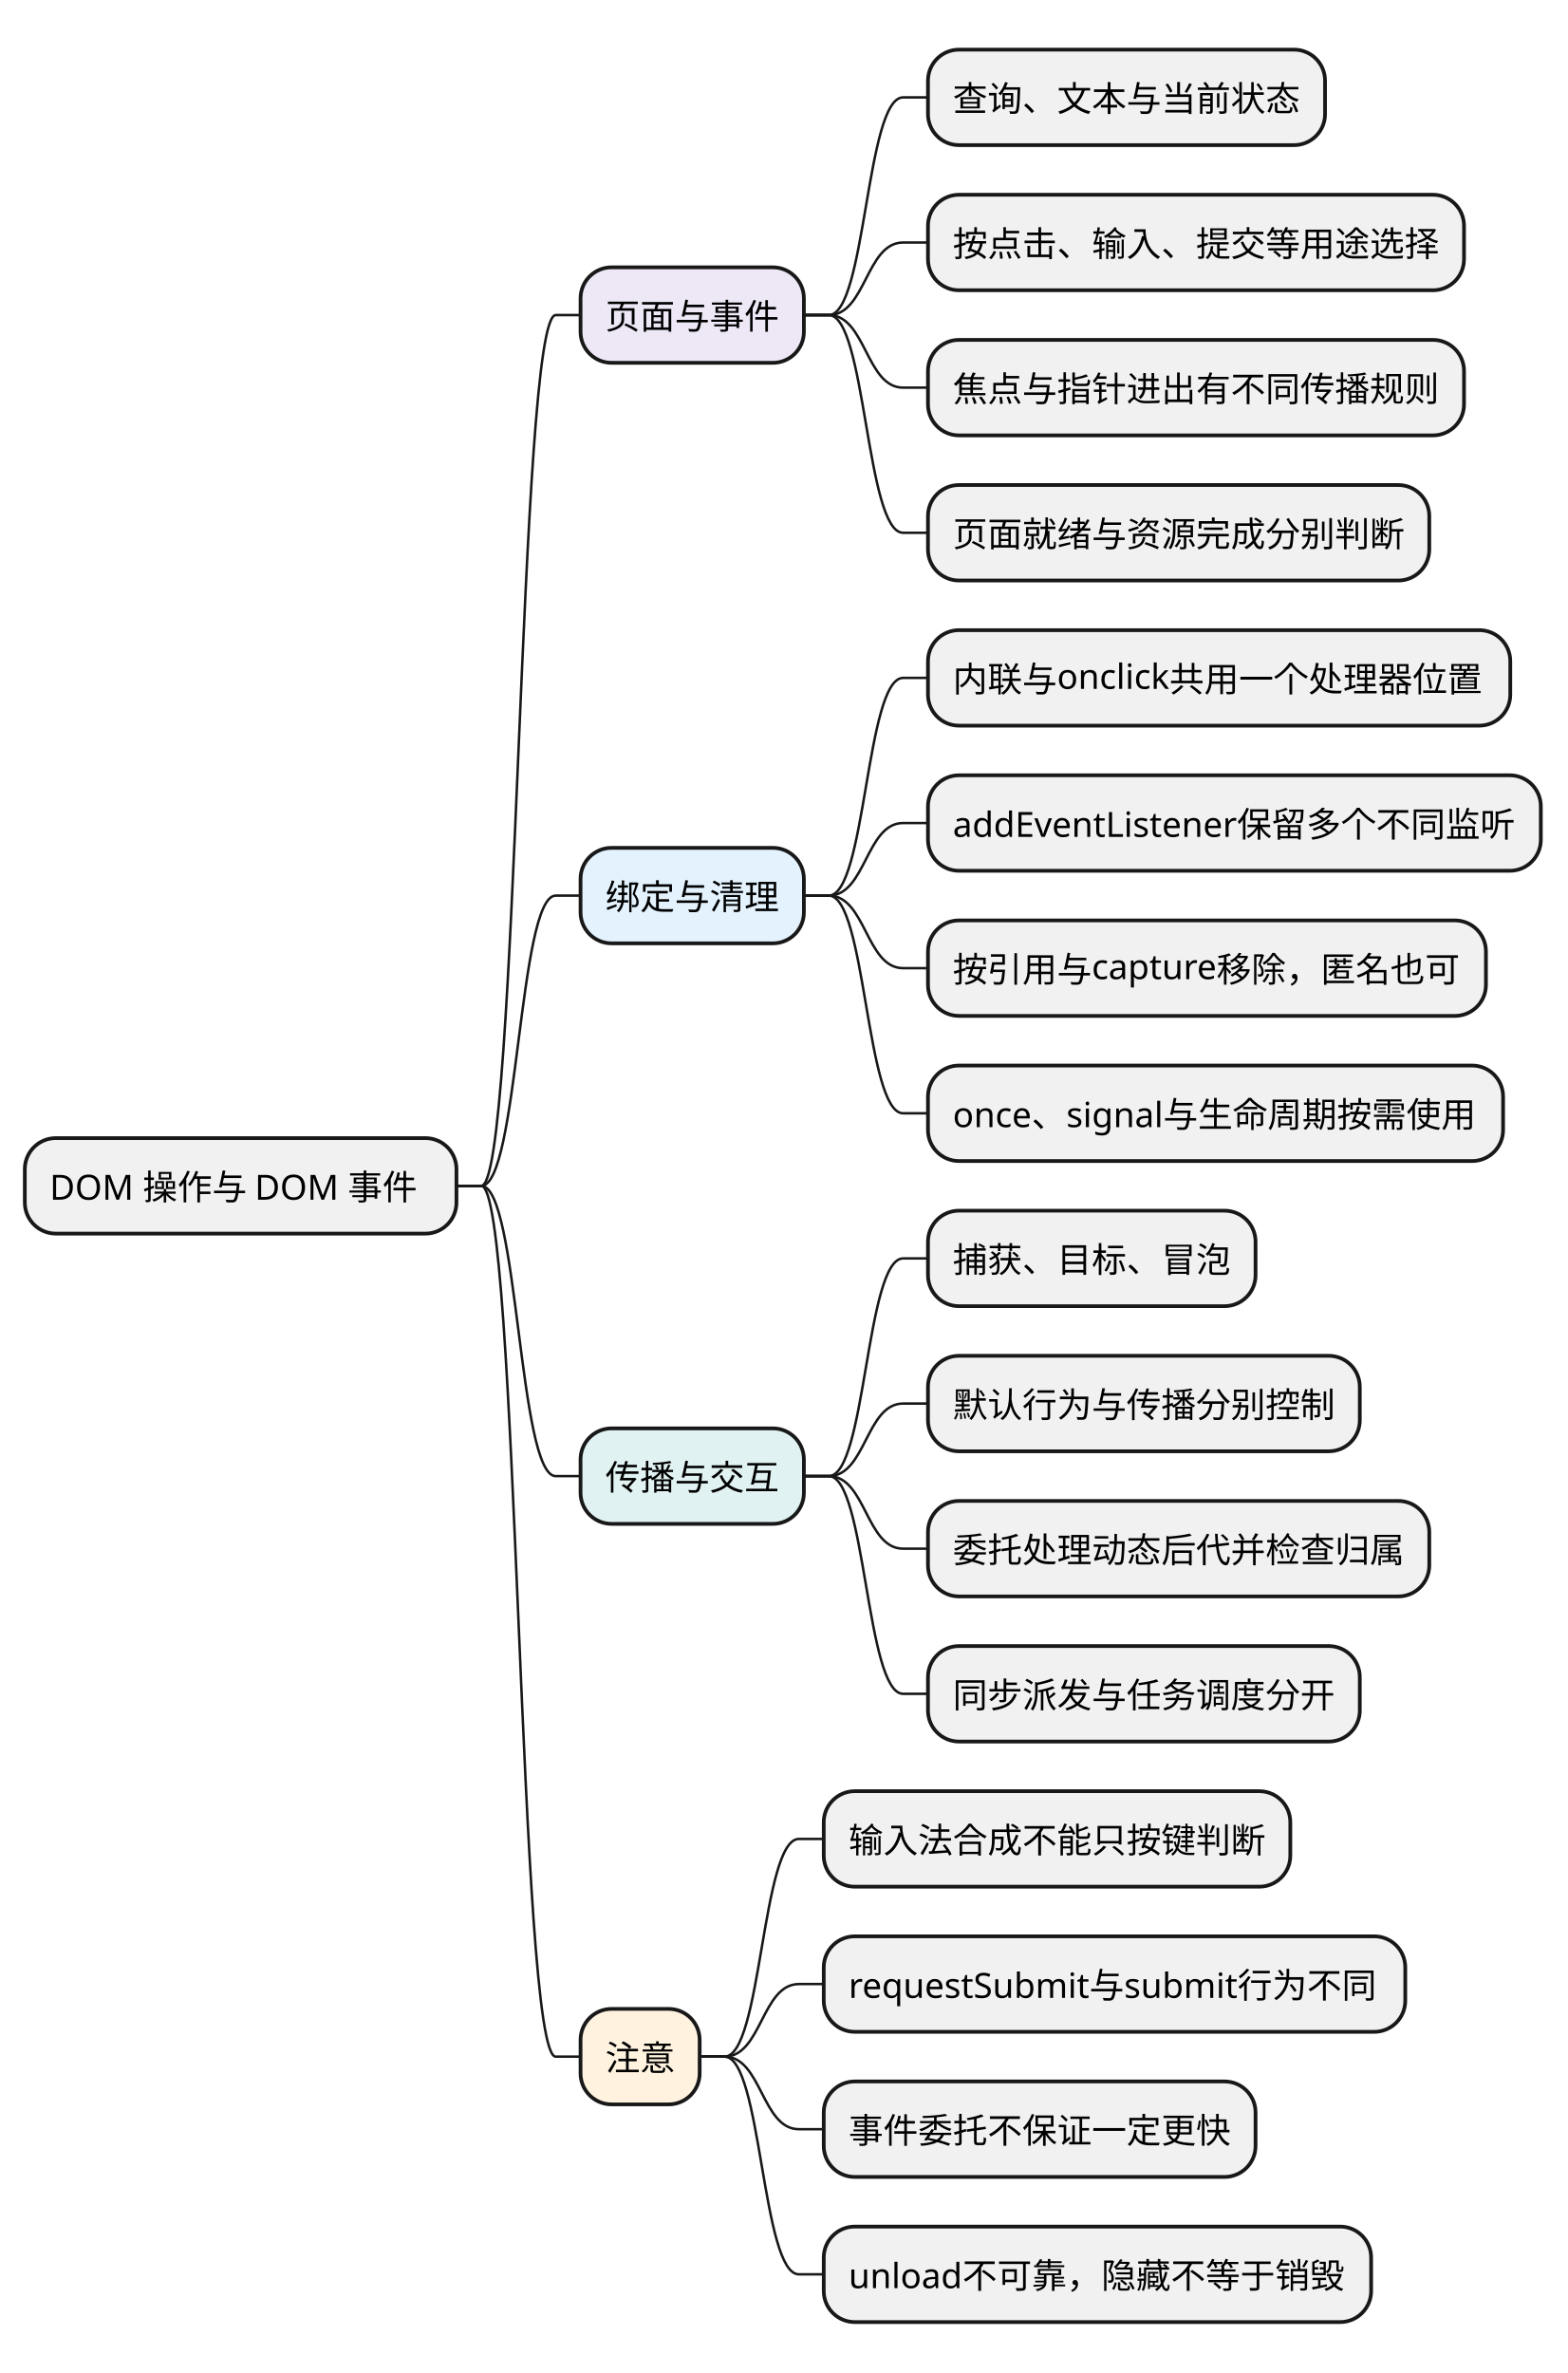
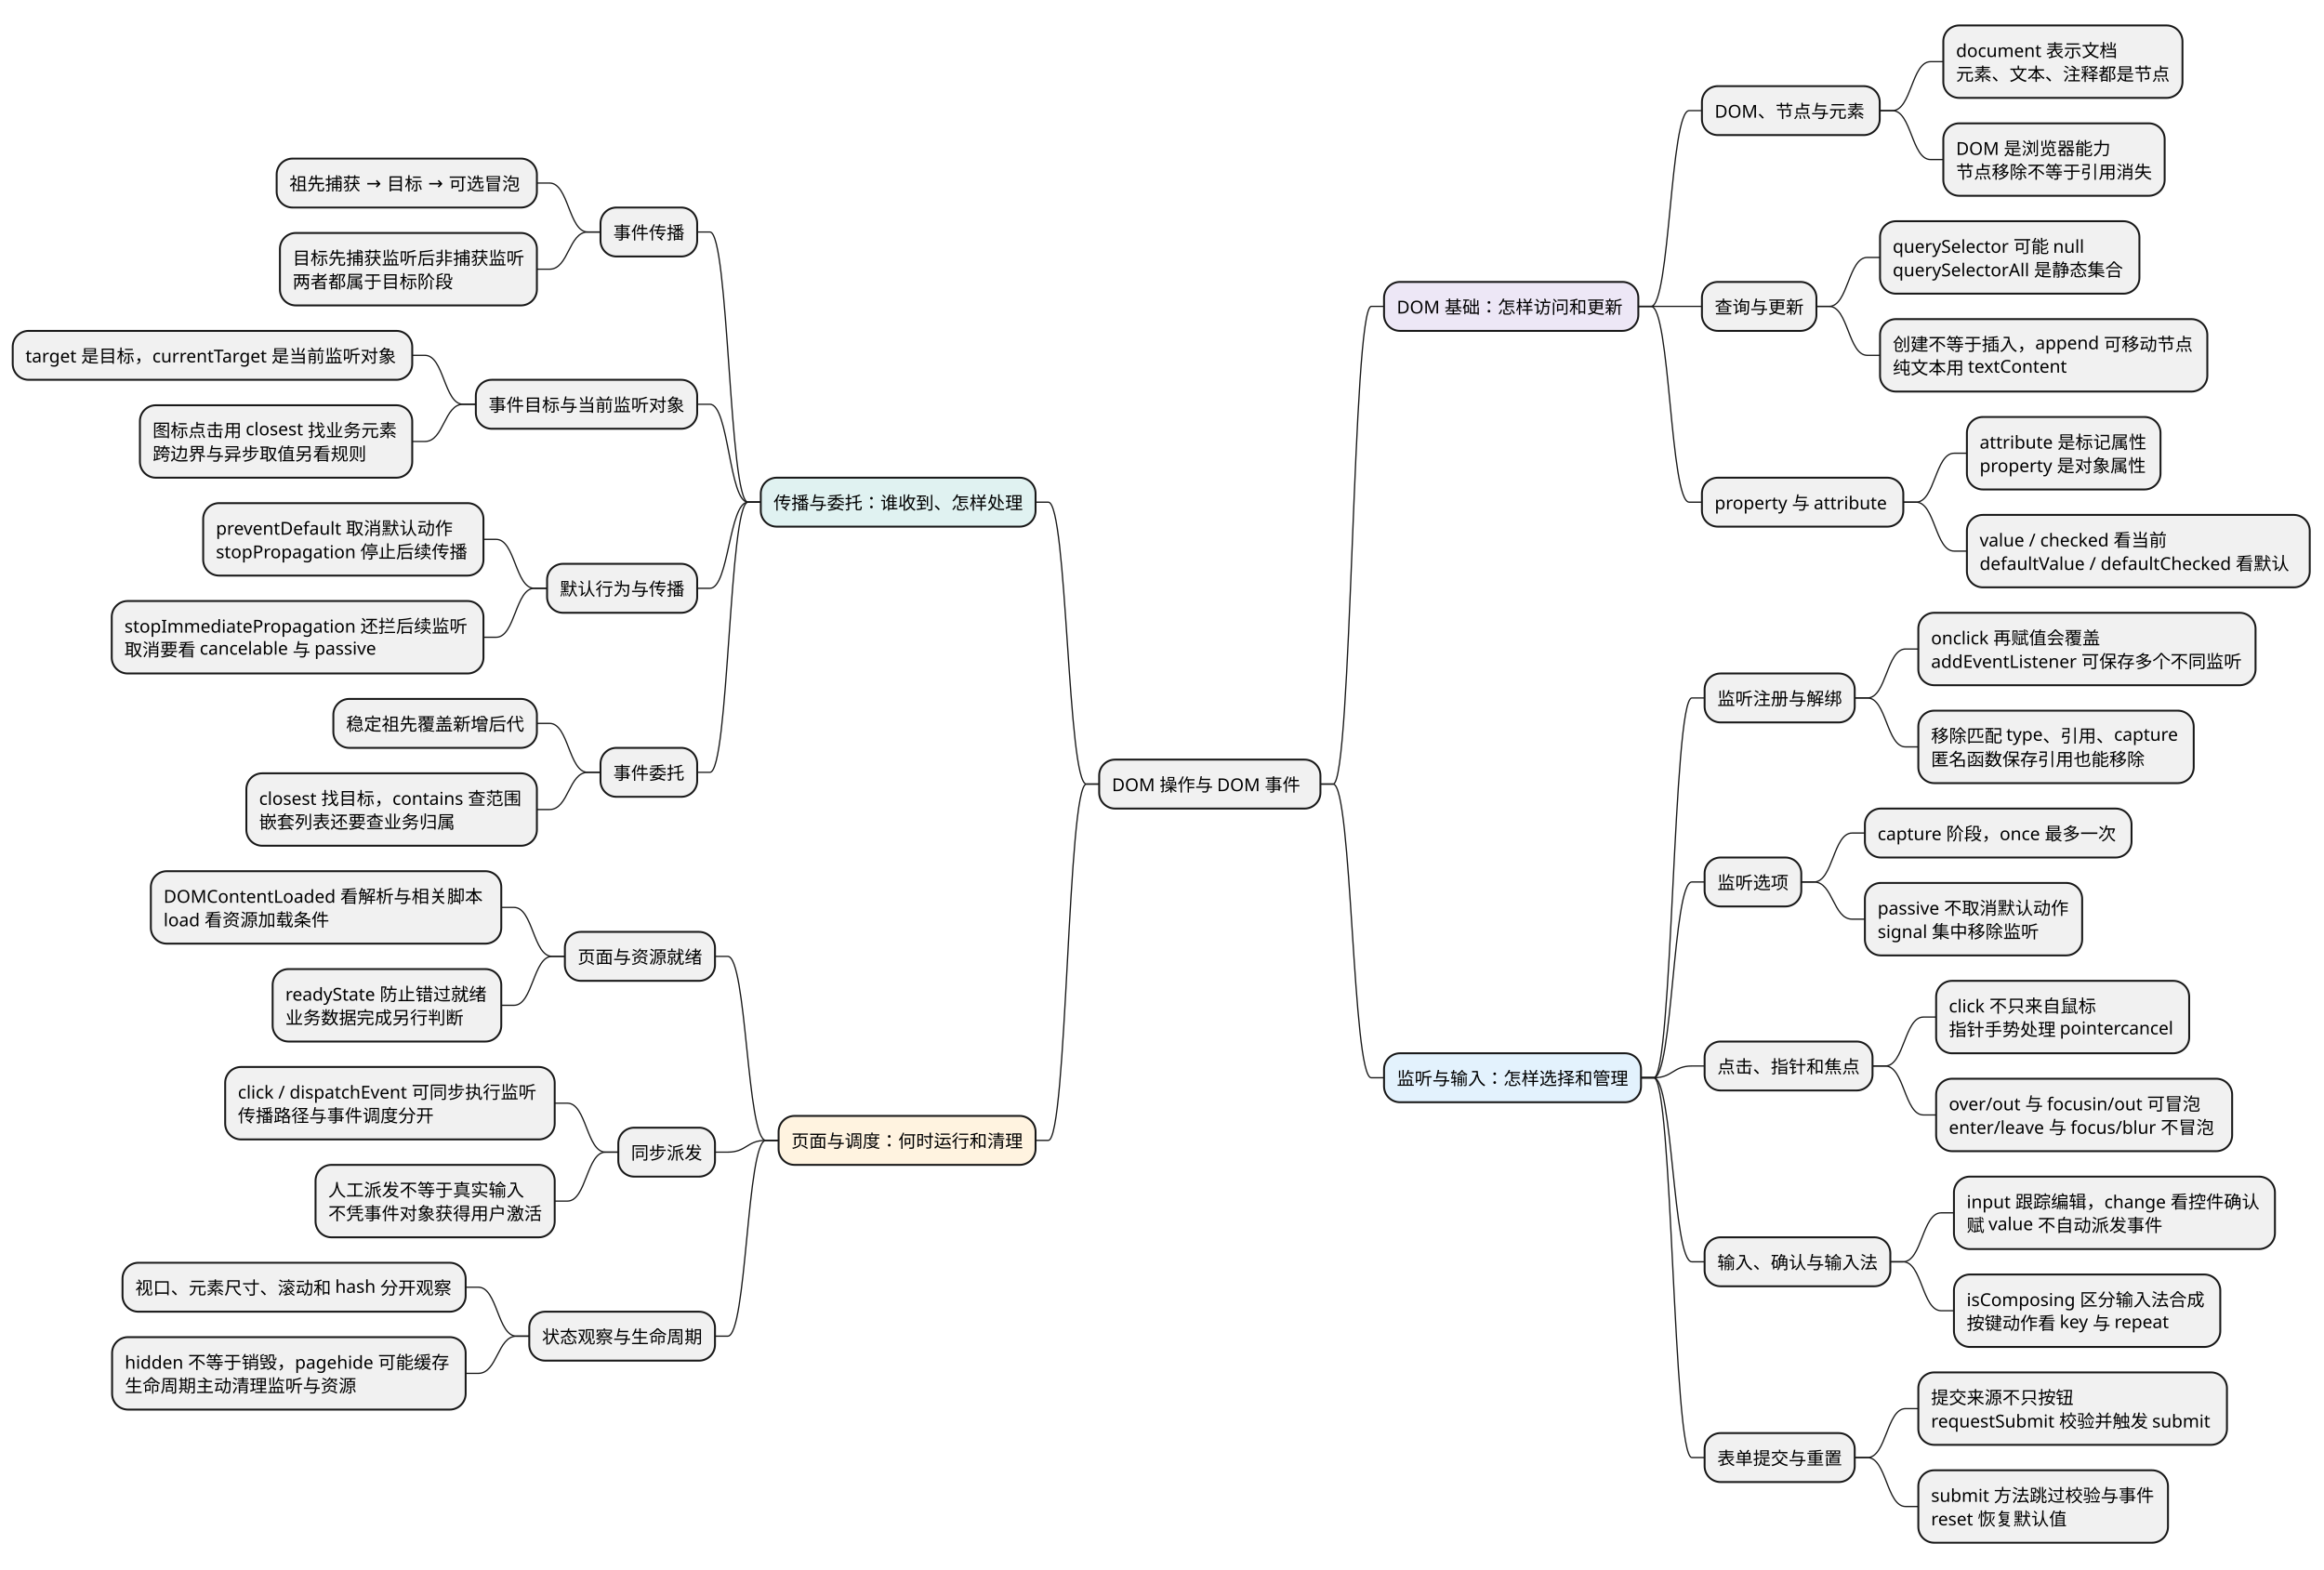
- <svg xmlns="http://www.w3.org/2000/svg" contentStyleType="text/css" data-diagram-type="MINDMAP" height="996.875px" preserveAspectRatio="none" style="width:658px;height:996px;background:#FFFFFF;" version="1.1" viewBox="0 0 658 996" width="658.333px" zoomAndPan="magnify">
+ <svg xmlns="http://www.w3.org/2000/svg" contentStyleType="text/css" data-diagram-type="MINDMAP" height="1285.417px" preserveAspectRatio="none" style="width:1903px;height:1285px;background:#FFFFFF;" version="1.1" viewBox="0 0 1903 1285" width="1903.125px" zoomAndPan="magnify">
  <defs />
  <g>
-     <rect fill="#F1F1F1" height="40.081" rx="13.021" ry="13.021" style="stroke:#181818;stroke-width:1.562;" width="181.179" x="10.417" y="477.689" />
-     <text fill="#000000" font-family="Microsoft YaHei" font-size="14.583" lengthAdjust="spacing" textLength="160.345" x="20.833" y="503.536">DOM 操作与 DOM 事件</text>
-     <rect fill="#EDE7F6" height="40.081" rx="13.021" ry="13.021" style="stroke:#181818;stroke-width:1.562;" width="93.75" x="243.679" y="112.204" />
-     <text fill="#000000" font-family="Microsoft YaHei" font-size="14.583" lengthAdjust="spacing" textLength="72.917" x="254.095" y="138.052">页面与事件</text>
-     <rect fill="#F1F1F1" height="40.081" rx="13.021" ry="13.021" style="stroke:#181818;stroke-width:1.562;" width="166.667" x="389.512" y="20.833" />
-     <text fill="#000000" font-family="Microsoft YaHei" font-size="14.583" lengthAdjust="spacing" textLength="145.833" x="399.929" y="46.681">查询、文本与当前状态</text>
-     <path d="M337.429,132.245 L347.846,132.245 C363.471,132.245 363.471,40.874 379.096,40.874 L389.512,40.874" fill="none" style="stroke:#181818;stroke-width:1.042;" />
-     <rect fill="#F1F1F1" height="40.081" rx="13.021" ry="13.021" style="stroke:#181818;stroke-width:1.562;" width="225" x="389.512" y="81.747" />
-     <text fill="#000000" font-family="Microsoft YaHei" font-size="14.583" lengthAdjust="spacing" textLength="204.167" x="399.929" y="107.595">按点击、输入、提交等用途选择</text>
-     <path d="M337.429,132.245 L347.846,132.245 C363.471,132.245 363.471,101.788 379.096,101.788 L389.512,101.788" fill="none" style="stroke:#181818;stroke-width:1.042;" />
-     <rect fill="#F1F1F1" height="40.081" rx="13.021" ry="13.021" style="stroke:#181818;stroke-width:1.562;" width="225" x="389.512" y="142.661" />
-     <text fill="#000000" font-family="Microsoft YaHei" font-size="14.583" lengthAdjust="spacing" textLength="204.167" x="399.929" y="168.509">焦点与指针进出有不同传播规则</text>
-     <path d="M337.429,132.245 L347.846,132.245 C363.471,132.245 363.471,162.702 379.096,162.702 L389.512,162.702" fill="none" style="stroke:#181818;stroke-width:1.042;" />
-     <rect fill="#F1F1F1" height="40.081" rx="13.021" ry="13.021" style="stroke:#181818;stroke-width:1.562;" width="210.417" x="389.512" y="203.576" />
-     <text fill="#000000" font-family="Microsoft YaHei" font-size="14.583" lengthAdjust="spacing" textLength="189.583" x="399.929" y="229.423">页面就绪与资源完成分别判断</text>
-     <path d="M337.429,132.245 L347.846,132.245 C363.471,132.245 363.471,223.616 379.096,223.616 L389.512,223.616" fill="none" style="stroke:#181818;stroke-width:1.042;" />
-     <path d="M191.595,497.729 L202.012,497.729 C217.637,497.729 217.637,132.245 233.262,132.245 L243.679,132.245" fill="none" style="stroke:#181818;stroke-width:1.042;" />
-     <rect fill="#E3F2FD" height="40.081" rx="13.021" ry="13.021" style="stroke:#181818;stroke-width:1.562;" width="93.75" x="243.679" y="355.861" />
-     <text fill="#000000" font-family="Microsoft YaHei" font-size="14.583" lengthAdjust="spacing" textLength="72.917" x="254.095" y="381.708">绑定与清理</text>
-     <rect fill="#F1F1F1" height="40.081" rx="13.021" ry="13.021" style="stroke:#181818;stroke-width:1.562;" width="244.418" x="389.512" y="264.49" />
-     <text fill="#000000" font-family="Microsoft YaHei" font-size="14.583" lengthAdjust="spacing" textLength="223.585" x="399.929" y="290.337">内联与onclick共用一个处理器位置</text>
-     <path d="M337.429,375.901 L347.846,375.901 C363.471,375.901 363.471,284.53 379.096,284.53 L389.512,284.53" fill="none" style="stroke:#181818;stroke-width:1.042;" />
-     <rect fill="#F1F1F1" height="40.081" rx="13.021" ry="13.021" style="stroke:#181818;stroke-width:1.562;" width="257.236" x="389.512" y="325.404" />
-     <text fill="#000000" font-family="Microsoft YaHei" font-size="14.583" lengthAdjust="spacing" textLength="236.402" x="399.929" y="351.251">addEventListener保留多个不同监听</text>
-     <path d="M337.429,375.901 L347.846,375.901 C363.471,375.901 363.471,345.444 379.096,345.444 L389.512,345.444" fill="none" style="stroke:#181818;stroke-width:1.042;" />
-     <rect fill="#F1F1F1" height="40.081" rx="13.021" ry="13.021" style="stroke:#181818;stroke-width:1.562;" width="234.2" x="389.512" y="386.318" />
-     <text fill="#000000" font-family="Microsoft YaHei" font-size="14.583" lengthAdjust="spacing" textLength="213.367" x="399.929" y="412.165">按引用与capture移除，匿名也可</text>
-     <path d="M337.429,375.901 L347.846,375.901 C363.471,375.901 363.471,406.358 379.096,406.358 L389.512,406.358" fill="none" style="stroke:#181818;stroke-width:1.042;" />
-     <rect fill="#F1F1F1" height="40.081" rx="13.021" ry="13.021" style="stroke:#181818;stroke-width:1.562;" width="241.399" x="389.512" y="447.232" />
-     <text fill="#000000" font-family="Microsoft YaHei" font-size="14.583" lengthAdjust="spacing" textLength="220.566" x="399.929" y="473.079">once、signal与生命周期按需使用</text>
-     <path d="M337.429,375.901 L347.846,375.901 C363.471,375.901 363.471,467.272 379.096,467.272 L389.512,467.272" fill="none" style="stroke:#181818;stroke-width:1.042;" />
-     <path d="M191.595,497.729 L202.012,497.729 C217.637,497.729 217.637,375.901 233.262,375.901 L243.679,375.901" fill="none" style="stroke:#181818;stroke-width:1.042;" />
-     <rect fill="#E0F2F1" height="40.081" rx="13.021" ry="13.021" style="stroke:#181818;stroke-width:1.562;" width="93.75" x="243.679" y="599.517" />
-     <text fill="#000000" font-family="Microsoft YaHei" font-size="14.583" lengthAdjust="spacing" textLength="72.917" x="254.095" y="625.365">传播与交互</text>
-     <rect fill="#F1F1F1" height="40.081" rx="13.021" ry="13.021" style="stroke:#181818;stroke-width:1.562;" width="137.5" x="389.512" y="508.146" />
-     <text fill="#000000" font-family="Microsoft YaHei" font-size="14.583" lengthAdjust="spacing" textLength="116.667" x="399.929" y="533.994">捕获、目标、冒泡</text>
-     <path d="M337.429,619.558 L347.846,619.558 C363.471,619.558 363.471,528.187 379.096,528.187 L389.512,528.187" fill="none" style="stroke:#181818;stroke-width:1.042;" />
-     <rect fill="#F1F1F1" height="40.081" rx="13.021" ry="13.021" style="stroke:#181818;stroke-width:1.562;" width="181.25" x="389.512" y="569.06" />
-     <text fill="#000000" font-family="Microsoft YaHei" font-size="14.583" lengthAdjust="spacing" textLength="160.417" x="399.929" y="594.908">默认行为与传播分别控制</text>
-     <path d="M337.429,619.558 L347.846,619.558 C363.471,619.558 363.471,589.101 379.096,589.101 L389.512,589.101" fill="none" style="stroke:#181818;stroke-width:1.042;" />
-     <rect fill="#F1F1F1" height="40.081" rx="13.021" ry="13.021" style="stroke:#181818;stroke-width:1.562;" width="210.417" x="389.512" y="629.974" />
-     <text fill="#000000" font-family="Microsoft YaHei" font-size="14.583" lengthAdjust="spacing" textLength="189.583" x="399.929" y="655.822">委托处理动态后代并检查归属</text>
-     <path d="M337.429,619.558 L347.846,619.558 C363.471,619.558 363.471,650.015 379.096,650.015 L389.512,650.015" fill="none" style="stroke:#181818;stroke-width:1.042;" />
-     <rect fill="#F1F1F1" height="40.081" rx="13.021" ry="13.021" style="stroke:#181818;stroke-width:1.562;" width="181.25" x="389.512" y="690.889" />
-     <text fill="#000000" font-family="Microsoft YaHei" font-size="14.583" lengthAdjust="spacing" textLength="160.417" x="399.929" y="716.736">同步派发与任务调度分开</text>
-     <path d="M337.429,619.558 L347.846,619.558 C363.471,619.558 363.471,710.929 379.096,710.929 L389.512,710.929" fill="none" style="stroke:#181818;stroke-width:1.042;" />
-     <path d="M191.595,497.729 L202.012,497.729 C217.637,497.729 217.637,619.558 233.262,619.558 L243.679,619.558" fill="none" style="stroke:#181818;stroke-width:1.042;" />
-     <rect fill="#FFF3E0" height="40.081" rx="13.021" ry="13.021" style="stroke:#181818;stroke-width:1.562;" width="50" x="243.679" y="843.174" />
-     <text fill="#000000" font-family="Microsoft YaHei" font-size="14.583" lengthAdjust="spacing" textLength="29.167" x="254.095" y="869.021">注意</text>
-     <rect fill="#F1F1F1" height="40.081" rx="13.021" ry="13.021" style="stroke:#181818;stroke-width:1.562;" width="195.833" x="345.762" y="751.803" />
-     <text fill="#000000" font-family="Microsoft YaHei" font-size="14.583" lengthAdjust="spacing" textLength="175" x="356.179" y="777.65">输入法合成不能只按键判断</text>
-     <path d="M293.679,863.214 L304.096,863.214 C319.721,863.214 319.721,771.843 335.346,771.843 L345.762,771.843" fill="none" style="stroke:#181818;stroke-width:1.042;" />
-     <rect fill="#F1F1F1" height="40.081" rx="13.021" ry="13.021" style="stroke:#181818;stroke-width:1.562;" width="244.091" x="345.762" y="812.717" />
-     <text fill="#000000" font-family="Microsoft YaHei" font-size="14.583" lengthAdjust="spacing" textLength="223.257" x="356.179" y="838.564">requestSubmit与submit行为不同</text>
-     <path d="M293.679,863.214 L304.096,863.214 C319.721,863.214 319.721,832.757 335.346,832.757 L345.762,832.757" fill="none" style="stroke:#181818;stroke-width:1.042;" />
-     <rect fill="#F1F1F1" height="40.081" rx="13.021" ry="13.021" style="stroke:#181818;stroke-width:1.562;" width="181.25" x="345.762" y="873.631" />
-     <text fill="#000000" font-family="Microsoft YaHei" font-size="14.583" lengthAdjust="spacing" textLength="160.417" x="356.179" y="899.478">事件委托不保证一定更快</text>
-     <path d="M293.679,863.214 L304.096,863.214 C319.721,863.214 319.721,893.671 335.346,893.671 L345.762,893.671" fill="none" style="stroke:#181818;stroke-width:1.042;" />
-     <rect fill="#F1F1F1" height="40.081" rx="13.021" ry="13.021" style="stroke:#181818;stroke-width:1.562;" width="229.764" x="345.762" y="934.545" />
-     <text fill="#000000" font-family="Microsoft YaHei" font-size="14.583" lengthAdjust="spacing" textLength="208.93" x="356.179" y="960.392">unload不可靠，隐藏不等于销毁</text>
-     <path d="M293.679,863.214 L304.096,863.214 C319.721,863.214 319.721,954.585 335.346,954.585 L345.762,954.585" fill="none" style="stroke:#181818;stroke-width:1.042;" />
-     <path d="M191.595,497.729 L202.012,497.729 C217.637,497.729 217.637,863.214 233.262,863.214 L243.679,863.214" fill="none" style="stroke:#181818;stroke-width:1.042;" />
+     <rect fill="#F1F1F1" height="40.081" rx="13.021" ry="13.021" style="stroke:#181818;stroke-width:1.562;" width="181.179" x="900.05" y="622.045" />
+     <text fill="#000000" font-family="Microsoft YaHei" font-size="14.583" lengthAdjust="spacing" textLength="160.345" x="910.466" y="647.892">DOM 操作与 DOM 事件</text>
+     <rect fill="#EDE7F6" height="40.081" rx="13.021" ry="13.021" style="stroke:#181818;stroke-width:1.562;" width="208.224" x="1133.312" y="230.861" />
+     <text fill="#000000" font-family="Microsoft YaHei" font-size="14.583" lengthAdjust="spacing" textLength="187.39" x="1143.729" y="256.708">DOM 基础：怎样访问和更新</text>
+     <rect fill="#F1F1F1" height="40.081" rx="13.021" ry="13.021" style="stroke:#181818;stroke-width:1.562;" width="145.575" x="1393.619" y="70.538" />
+     <text fill="#000000" font-family="Microsoft YaHei" font-size="14.583" lengthAdjust="spacing" textLength="124.742" x="1404.035" y="96.385">DOM、节点与元素</text>
+     <rect fill="#F1F1F1" height="59.328" rx="13.021" ry="13.021" style="stroke:#181818;stroke-width:1.562;" width="195.833" x="1591.277" y="20.833" />
+     <text fill="#000000" font-family="Microsoft YaHei" font-size="14.583" lengthAdjust="spacing" textLength="133.906" x="1601.694" y="46.681">document 表示文档</text>
+     <text fill="#000000" font-family="Microsoft YaHei" font-size="14.583" lengthAdjust="spacing" textLength="175" x="1601.694" y="65.928">元素、文本、注释都是节点</text>
+     <path d="M1539.194,90.578 L1549.61,90.578 C1565.235,90.578 1565.235,50.497 1580.86,50.497 L1591.277,50.497" fill="none" style="stroke:#181818;stroke-width:1.042;" />
+     <rect fill="#F1F1F1" height="59.328" rx="13.021" ry="13.021" style="stroke:#181818;stroke-width:1.562;" width="181.25" x="1591.277" y="100.995" />
+     <text fill="#000000" font-family="Microsoft YaHei" font-size="14.583" lengthAdjust="spacing" textLength="129.057" x="1601.694" y="126.842">DOM 是浏览器能力</text>
+     <text fill="#000000" font-family="Microsoft YaHei" font-size="14.583" lengthAdjust="spacing" textLength="160.417" x="1601.694" y="146.09">节点移除不等于引用消失</text>
+     <path d="M1539.194,90.578 L1549.61,90.578 C1565.235,90.578 1565.235,130.659 1580.86,130.659 L1591.277,130.659" fill="none" style="stroke:#181818;stroke-width:1.042;" />
+     <path d="M1341.535,250.901 L1351.952,250.901 C1367.577,250.901 1367.577,90.578 1383.202,90.578 L1393.619,90.578" fill="none" style="stroke:#181818;stroke-width:1.042;" />
+     <rect fill="#F1F1F1" height="40.081" rx="13.021" ry="13.021" style="stroke:#181818;stroke-width:1.562;" width="93.75" x="1393.619" y="230.861" />
+     <text fill="#000000" font-family="Microsoft YaHei" font-size="14.583" lengthAdjust="spacing" textLength="72.917" x="1404.035" y="256.708">查询与更新</text>
+     <rect fill="#F1F1F1" height="59.328" rx="13.021" ry="13.021" style="stroke:#181818;stroke-width:1.562;" width="212.396" x="1539.452" y="181.156" />
+     <text fill="#000000" font-family="Microsoft YaHei" font-size="14.583" lengthAdjust="spacing" textLength="159.84" x="1549.869" y="207.004">querySelector 可能 null</text>
+     <text fill="#000000" font-family="Microsoft YaHei" font-size="14.583" lengthAdjust="spacing" textLength="191.563" x="1549.869" y="226.251">querySelectorAll 是静态集合</text>
+     <path d="M1487.369,250.901 L1497.785,250.901 C1513.41,250.901 1513.41,210.821 1529.035,210.821 L1539.452,210.821" fill="none" style="stroke:#181818;stroke-width:1.042;" />
+     <rect fill="#F1F1F1" height="59.328" rx="13.021" ry="13.021" style="stroke:#181818;stroke-width:1.562;" width="268.009" x="1539.452" y="261.318" />
+     <text fill="#000000" font-family="Microsoft YaHei" font-size="14.583" lengthAdjust="spacing" textLength="247.176" x="1549.869" y="287.165">创建不等于插入，append 可移动节点</text>
+     <text fill="#000000" font-family="Microsoft YaHei" font-size="14.583" lengthAdjust="spacing" textLength="145.321" x="1549.869" y="306.413">纯文本用 textContent</text>
+     <path d="M1487.369,250.901 L1497.785,250.901 C1513.41,250.901 1513.41,290.982 1529.035,290.982 L1539.452,290.982" fill="none" style="stroke:#181818;stroke-width:1.042;" />
+     <path d="M1341.535,250.901 L1351.952,250.901 C1367.577,250.901 1367.577,250.901 1383.202,250.901 L1393.619,250.901" fill="none" style="stroke:#181818;stroke-width:1.042;" />
+     <rect fill="#F1F1F1" height="40.081" rx="13.021" ry="13.021" style="stroke:#181818;stroke-width:1.562;" width="164.894" x="1393.619" y="391.184" />
+     <text fill="#000000" font-family="Microsoft YaHei" font-size="14.583" lengthAdjust="spacing" textLength="144.06" x="1404.035" y="417.031">property 与 attribute</text>
+     <rect fill="#F1F1F1" height="59.328" rx="13.021" ry="13.021" style="stroke:#181818;stroke-width:1.562;" width="158.528" x="1610.596" y="341.479" />
+     <text fill="#000000" font-family="Microsoft YaHei" font-size="14.583" lengthAdjust="spacing" textLength="137.616" x="1621.012" y="367.327">attribute 是标记属性</text>
+     <text fill="#000000" font-family="Microsoft YaHei" font-size="14.583" lengthAdjust="spacing" textLength="137.694" x="1621.012" y="386.574">property 是对象属性</text>
+     <path d="M1558.512,411.224 L1568.929,411.224 C1584.554,411.224 1584.554,371.144 1600.179,371.144 L1610.596,371.144" fill="none" style="stroke:#181818;stroke-width:1.042;" />
+     <rect fill="#F1F1F1" height="59.328" rx="13.021" ry="13.021" style="stroke:#181818;stroke-width:1.562;" width="280.727" x="1610.596" y="421.641" />
+     <text fill="#000000" font-family="Microsoft YaHei" font-size="14.583" lengthAdjust="spacing" textLength="157.205" x="1621.012" y="447.488">value / checked 看当前</text>
+     <text fill="#000000" font-family="Microsoft YaHei" font-size="14.583" lengthAdjust="spacing" textLength="259.894" x="1621.012" y="466.736">defaultValue / defaultChecked 看默认</text>
+     <path d="M1558.512,411.224 L1568.929,411.224 C1584.554,411.224 1584.554,451.305 1600.179,451.305 L1610.596,451.305" fill="none" style="stroke:#181818;stroke-width:1.042;" />
+     <path d="M1341.535,250.901 L1351.952,250.901 C1367.577,250.901 1367.577,411.224 1383.202,411.224 L1393.619,411.224" fill="none" style="stroke:#181818;stroke-width:1.042;" />
+     <path d="M1081.229,642.085 L1091.645,642.085 C1107.27,642.085 1107.27,250.901 1122.895,250.901 L1133.312,250.901" fill="none" style="stroke:#181818;stroke-width:1.042;" />
+     <rect fill="#E3F2FD" height="40.081" rx="13.021" ry="13.021" style="stroke:#181818;stroke-width:1.562;" width="210.417" x="1133.312" y="862.529" />
+     <text fill="#000000" font-family="Microsoft YaHei" font-size="14.583" lengthAdjust="spacing" textLength="189.583" x="1143.729" y="888.377">监听与输入：怎样选择和管理</text>
+     <rect fill="#F1F1F1" height="40.081" rx="13.021" ry="13.021" style="stroke:#181818;stroke-width:1.562;" width="122.917" x="1395.812" y="551.507" />
+     <text fill="#000000" font-family="Microsoft YaHei" font-size="14.583" lengthAdjust="spacing" textLength="102.083" x="1406.229" y="577.354">监听注册与解绑</text>
+     <rect fill="#F1F1F1" height="59.328" rx="13.021" ry="13.021" style="stroke:#181818;stroke-width:1.562;" width="276.134" x="1570.812" y="501.803" />
+     <text fill="#000000" font-family="Microsoft YaHei" font-size="14.583" lengthAdjust="spacing" textLength="140.4" x="1581.229" y="527.65">onclick 再赋值会覆盖</text>
+     <text fill="#000000" font-family="Microsoft YaHei" font-size="14.583" lengthAdjust="spacing" textLength="255.301" x="1581.229" y="546.897">addEventListener 可保存多个不同监听</text>
+     <path d="M1518.729,571.547 L1529.145,571.547 C1544.77,571.547 1544.77,531.467 1560.395,531.467 L1570.812,531.467" fill="none" style="stroke:#181818;stroke-width:1.042;" />
+     <rect fill="#F1F1F1" height="59.328" rx="13.021" ry="13.021" style="stroke:#181818;stroke-width:1.562;" width="225.506" x="1570.812" y="581.964" />
+     <text fill="#000000" font-family="Microsoft YaHei" font-size="14.583" lengthAdjust="spacing" textLength="204.672" x="1581.229" y="607.812">移除匹配 type、引用、capture</text>
+     <text fill="#000000" font-family="Microsoft YaHei" font-size="14.583" lengthAdjust="spacing" textLength="175" x="1581.229" y="627.059">匿名函数保存引用也能移除</text>
+     <path d="M1518.729,571.547 L1529.145,571.547 C1544.77,571.547 1544.77,611.628 1560.395,611.628 L1570.812,611.628" fill="none" style="stroke:#181818;stroke-width:1.042;" />
+     <path d="M1343.729,882.57 L1354.145,882.57 C1369.77,882.57 1369.77,571.547 1385.395,571.547 L1395.812,571.547" fill="none" style="stroke:#181818;stroke-width:1.042;" />
+     <rect fill="#F1F1F1" height="40.081" rx="13.021" ry="13.021" style="stroke:#181818;stroke-width:1.562;" width="79.167" x="1395.812" y="702.206" />
+     <text fill="#000000" font-family="Microsoft YaHei" font-size="14.583" lengthAdjust="spacing" textLength="58.333" x="1406.229" y="728.054">监听选项</text>
+     <rect fill="#F1F1F1" height="40.081" rx="13.021" ry="13.021" style="stroke:#181818;stroke-width:1.562;" width="218.342" x="1527.062" y="662.126" />
+     <text fill="#000000" font-family="Microsoft YaHei" font-size="14.583" lengthAdjust="spacing" textLength="197.509" x="1537.479" y="687.973">capture 阶段，once 最多一次</text>
+     <path d="M1474.979,722.247 L1485.395,722.247 C1501.02,722.247 1501.02,682.166 1516.645,682.166 L1527.062,682.166" fill="none" style="stroke:#181818;stroke-width:1.042;" />
+     <rect fill="#F1F1F1" height="59.328" rx="13.021" ry="13.021" style="stroke:#181818;stroke-width:1.562;" width="177.917" x="1527.062" y="723.04" />
+     <text fill="#000000" font-family="Microsoft YaHei" font-size="14.583" lengthAdjust="spacing" textLength="157.084" x="1537.479" y="748.887">passive 不取消默认动作</text>
+     <text fill="#000000" font-family="Microsoft YaHei" font-size="14.583" lengthAdjust="spacing" textLength="132.703" x="1537.479" y="768.135">signal 集中移除监听</text>
+     <path d="M1474.979,722.247 L1485.395,722.247 C1501.02,722.247 1501.02,752.704 1516.645,752.704 L1527.062,752.704" fill="none" style="stroke:#181818;stroke-width:1.042;" />
+     <path d="M1343.729,882.57 L1354.145,882.57 C1369.77,882.57 1369.77,722.247 1385.395,722.247 L1395.812,722.247" fill="none" style="stroke:#181818;stroke-width:1.042;" />
+     <rect fill="#F1F1F1" height="40.081" rx="13.021" ry="13.021" style="stroke:#181818;stroke-width:1.562;" width="137.5" x="1395.812" y="852.906" />
+     <text fill="#000000" font-family="Microsoft YaHei" font-size="14.583" lengthAdjust="spacing" textLength="116.667" x="1406.229" y="878.753">点击、指针和焦点</text>
+     <rect fill="#F1F1F1" height="59.328" rx="13.021" ry="13.021" style="stroke:#181818;stroke-width:1.562;" width="207.205" x="1585.395" y="803.201" />
+     <text fill="#000000" font-family="Microsoft YaHei" font-size="14.583" lengthAdjust="spacing" textLength="122.142" x="1595.812" y="829.049">click 不只来自鼠标</text>
+     <text fill="#000000" font-family="Microsoft YaHei" font-size="14.583" lengthAdjust="spacing" textLength="186.372" x="1595.812" y="848.296">指针手势处理 pointercancel</text>
+     <path d="M1533.312,872.946 L1543.729,872.946 C1559.354,872.946 1559.354,832.865 1574.979,832.865 L1585.395,832.865" fill="none" style="stroke:#181818;stroke-width:1.042;" />
+     <rect fill="#F1F1F1" height="59.328" rx="13.021" ry="13.021" style="stroke:#181818;stroke-width:1.562;" width="242.382" x="1585.395" y="883.363" />
+     <text fill="#000000" font-family="Microsoft YaHei" font-size="14.583" lengthAdjust="spacing" textLength="212.135" x="1595.812" y="909.21">over/out 与 focusin/out 可冒泡</text>
+     <text fill="#000000" font-family="Microsoft YaHei" font-size="14.583" lengthAdjust="spacing" textLength="221.548" x="1595.812" y="928.458">enter/leave 与 focus/blur 不冒泡</text>
+     <path d="M1533.312,872.946 L1543.729,872.946 C1559.354,872.946 1559.354,913.027 1574.979,913.027 L1585.395,913.027" fill="none" style="stroke:#181818;stroke-width:1.042;" />
+     <path d="M1343.729,882.57 L1354.145,882.57 C1369.77,882.57 1369.77,872.946 1385.395,872.946 L1395.812,872.946" fill="none" style="stroke:#181818;stroke-width:1.042;" />
+     <rect fill="#F1F1F1" height="40.081" rx="13.021" ry="13.021" style="stroke:#181818;stroke-width:1.562;" width="152.083" x="1395.812" y="1013.229" />
+     <text fill="#000000" font-family="Microsoft YaHei" font-size="14.583" lengthAdjust="spacing" textLength="131.25" x="1406.229" y="1039.076">输入、确认与输入法</text>
+     <rect fill="#F1F1F1" height="59.328" rx="13.021" ry="13.021" style="stroke:#181818;stroke-width:1.562;" width="262.84" x="1599.979" y="963.524" />
+     <text fill="#000000" font-family="Microsoft YaHei" font-size="14.583" lengthAdjust="spacing" textLength="242.006" x="1610.395" y="989.372">input 跟踪编辑，change 看控件确认</text>
+     <text fill="#000000" font-family="Microsoft YaHei" font-size="14.583" lengthAdjust="spacing" textLength="162.154" x="1610.395" y="1008.619">赋 value 不自动派发事件</text>
+     <path d="M1547.895,1033.269 L1558.312,1033.269 C1573.937,1033.269 1573.937,993.188 1589.562,993.188 L1599.979,993.188" fill="none" style="stroke:#181818;stroke-width:1.042;" />
+     <rect fill="#F1F1F1" height="59.328" rx="13.021" ry="13.021" style="stroke:#181818;stroke-width:1.562;" width="218.086" x="1599.979" y="1043.686" />
+     <text fill="#000000" font-family="Microsoft YaHei" font-size="14.583" lengthAdjust="spacing" textLength="197.252" x="1610.395" y="1069.533">isComposing 区分输入法合成</text>
+     <text fill="#000000" font-family="Microsoft YaHei" font-size="14.583" lengthAdjust="spacing" textLength="169.303" x="1610.395" y="1088.781">按键动作看 key 与 repeat</text>
+     <path d="M1547.895,1033.269 L1558.312,1033.269 C1573.937,1033.269 1573.937,1073.35 1589.562,1073.35 L1599.979,1073.35" fill="none" style="stroke:#181818;stroke-width:1.042;" />
+     <path d="M1343.729,882.57 L1354.145,882.57 C1369.77,882.57 1369.77,1033.269 1385.395,1033.269 L1395.812,1033.269" fill="none" style="stroke:#181818;stroke-width:1.042;" />
+     <rect fill="#F1F1F1" height="40.081" rx="13.021" ry="13.021" style="stroke:#181818;stroke-width:1.562;" width="122.917" x="1395.812" y="1173.552" />
+     <text fill="#000000" font-family="Microsoft YaHei" font-size="14.583" lengthAdjust="spacing" textLength="102.083" x="1406.229" y="1199.399">表单提交与重置</text>
+     <rect fill="#F1F1F1" height="59.328" rx="13.021" ry="13.021" style="stroke:#181818;stroke-width:1.562;" width="252.721" x="1570.812" y="1123.848" />
+     <text fill="#000000" font-family="Microsoft YaHei" font-size="14.583" lengthAdjust="spacing" textLength="116.667" x="1581.229" y="1149.695">提交来源不只按钮</text>
+     <text fill="#000000" font-family="Microsoft YaHei" font-size="14.583" lengthAdjust="spacing" textLength="231.888" x="1581.229" y="1168.942">requestSubmit 校验并触发 submit</text>
+     <path d="M1518.729,1193.592 L1529.145,1193.592 C1544.77,1193.592 1544.77,1153.512 1560.395,1153.512 L1570.812,1153.512" fill="none" style="stroke:#181818;stroke-width:1.042;" />
+     <rect fill="#F1F1F1" height="59.328" rx="13.021" ry="13.021" style="stroke:#181818;stroke-width:1.562;" width="204.428" x="1570.812" y="1204.009" />
+     <text fill="#000000" font-family="Microsoft YaHei" font-size="14.583" lengthAdjust="spacing" textLength="183.595" x="1581.229" y="1229.856">submit 方法跳过校验与事件</text>
+     <text fill="#000000" font-family="Microsoft YaHei" font-size="14.583" lengthAdjust="spacing" textLength="111.533" x="1581.229" y="1249.104">reset 恢复默认值</text>
+     <path d="M1518.729,1193.592 L1529.145,1193.592 C1544.77,1193.592 1544.77,1233.673 1560.395,1233.673 L1570.812,1233.673" fill="none" style="stroke:#181818;stroke-width:1.042;" />
+     <path d="M1343.729,882.57 L1354.145,882.57 C1369.77,882.57 1369.77,1193.592 1385.395,1193.592 L1395.812,1193.592" fill="none" style="stroke:#181818;stroke-width:1.042;" />
+     <path d="M1081.229,642.085 L1091.645,642.085 C1107.27,642.085 1107.27,882.57 1122.895,882.57 L1133.312,882.57" fill="none" style="stroke:#181818;stroke-width:1.042;" />
+     <rect fill="#E0F2F1" height="40.081" rx="13.021" ry="13.021" style="stroke:#181818;stroke-width:1.562;" width="225" x="622.966" y="391.184" />
+     <text fill="#000000" font-family="Microsoft YaHei" font-size="14.583" lengthAdjust="spacing" textLength="204.167" x="633.383" y="417.031">传播与委托：谁收到、怎样处理</text>
+     <rect fill="#F1F1F1" height="40.081" rx="13.021" ry="13.021" style="stroke:#181818;stroke-width:1.562;" width="79.167" x="491.716" y="169.947" />
+     <text fill="#000000" font-family="Microsoft YaHei" font-size="14.583" lengthAdjust="spacing" textLength="58.333" x="502.133" y="195.794">事件传播</text>
+     <rect fill="#F1F1F1" height="40.081" rx="13.021" ry="13.021" style="stroke:#181818;stroke-width:1.562;" width="213.094" x="226.539" y="129.866" />
+     <text fill="#000000" font-family="Microsoft YaHei" font-size="14.583" lengthAdjust="spacing" textLength="192.261" x="236.956" y="155.713">祖先捕获 → 目标 → 可选冒泡</text>
+     <path d="M491.716,189.987 L481.3,189.987 C465.675,189.987 465.675,149.906 450.05,149.906 L439.633,149.906" fill="none" style="stroke:#181818;stroke-width:1.042;" />
+     <rect fill="#F1F1F1" height="59.328" rx="13.021" ry="13.021" style="stroke:#181818;stroke-width:1.562;" width="210.417" x="229.216" y="190.78" />
+     <text fill="#000000" font-family="Microsoft YaHei" font-size="14.583" lengthAdjust="spacing" textLength="189.583" x="239.633" y="216.627">目标先捕获监听后非捕获监听</text>
+     <text fill="#000000" font-family="Microsoft YaHei" font-size="14.583" lengthAdjust="spacing" textLength="131.25" x="239.633" y="235.875">两者都属于目标阶段</text>
+     <path d="M491.716,189.987 L481.3,189.987 C465.675,189.987 465.675,220.444 450.05,220.444 L439.633,220.444" fill="none" style="stroke:#181818;stroke-width:1.042;" />
+     <path d="M622.966,411.224 L612.55,411.224 C596.925,411.224 596.925,189.987 581.3,189.987 L570.883,189.987" fill="none" style="stroke:#181818;stroke-width:1.042;" />
+     <rect fill="#F1F1F1" height="40.081" rx="13.021" ry="13.021" style="stroke:#181818;stroke-width:1.562;" width="181.25" x="389.633" y="311.022" />
+     <text fill="#000000" font-family="Microsoft YaHei" font-size="14.583" lengthAdjust="spacing" textLength="160.417" x="400.05" y="336.87">事件目标与当前监听对象</text>
+     <rect fill="#F1F1F1" height="40.081" rx="13.021" ry="13.021" style="stroke:#181818;stroke-width:1.562;" width="327.133" x="10.417" y="270.942" />
+     <text fill="#000000" font-family="Microsoft YaHei" font-size="14.583" lengthAdjust="spacing" textLength="306.3" x="20.833" y="296.789">target 是目标，currentTarget 是当前监听对象</text>
+     <path d="M389.633,331.063 L379.216,331.063 C363.591,331.063 363.591,290.982 347.966,290.982 L337.55,290.982" fill="none" style="stroke:#181818;stroke-width:1.042;" />
+     <rect fill="#F1F1F1" height="59.328" rx="13.021" ry="13.021" style="stroke:#181818;stroke-width:1.562;" width="222.971" x="114.579" y="331.856" />
+     <text fill="#000000" font-family="Microsoft YaHei" font-size="14.583" lengthAdjust="spacing" textLength="202.137" x="124.996" y="357.703">图标点击用 closest 找业务元素</text>
+     <text fill="#000000" font-family="Microsoft YaHei" font-size="14.583" lengthAdjust="spacing" textLength="175" x="124.996" y="376.951">跨边界与异步取值另看规则</text>
+     <path d="M389.633,331.063 L379.216,331.063 C363.591,331.063 363.591,361.52 347.966,361.52 L337.55,361.52" fill="none" style="stroke:#181818;stroke-width:1.042;" />
+     <path d="M622.966,411.224 L612.55,411.224 C596.925,411.224 596.925,331.063 581.3,331.063 L570.883,331.063" fill="none" style="stroke:#181818;stroke-width:1.042;" />
+     <rect fill="#F1F1F1" height="40.081" rx="13.021" ry="13.021" style="stroke:#181818;stroke-width:1.562;" width="122.917" x="447.966" y="461.722" />
+     <text fill="#000000" font-family="Microsoft YaHei" font-size="14.583" lengthAdjust="spacing" textLength="102.083" x="458.383" y="487.569">默认行为与传播</text>
+     <rect fill="#F1F1F1" height="59.328" rx="13.021" ry="13.021" style="stroke:#181818;stroke-width:1.562;" width="229.515" x="166.369" y="412.017" />
+     <text fill="#000000" font-family="Microsoft YaHei" font-size="14.583" lengthAdjust="spacing" textLength="196.12" x="176.785" y="437.865">preventDefault 取消默认动作</text>
+     <text fill="#000000" font-family="Microsoft YaHei" font-size="14.583" lengthAdjust="spacing" textLength="208.681" x="176.785" y="457.112">stopPropagation 停止后续传播</text>
+     <path d="M447.966,481.762 L437.55,481.762 C421.925,481.762 421.925,441.681 406.3,441.681 L395.883,441.681" fill="none" style="stroke:#181818;stroke-width:1.042;" />
+     <rect fill="#F1F1F1" height="59.328" rx="13.021" ry="13.021" style="stroke:#181818;stroke-width:1.562;" width="304.382" x="91.501" y="492.179" />
+     <text fill="#000000" font-family="Microsoft YaHei" font-size="14.583" lengthAdjust="spacing" textLength="283.549" x="101.918" y="518.026">stopImmediatePropagation 还拦后续监听</text>
+     <text fill="#000000" font-family="Microsoft YaHei" font-size="14.583" lengthAdjust="spacing" textLength="209.906" x="101.918" y="537.274">取消要看 cancelable 与 passive</text>
+     <path d="M447.966,481.762 L437.55,481.762 C421.925,481.762 421.925,521.843 406.3,521.843 L395.883,521.843" fill="none" style="stroke:#181818;stroke-width:1.042;" />
+     <path d="M622.966,411.224 L612.55,411.224 C596.925,411.224 596.925,481.762 581.3,481.762 L570.883,481.762" fill="none" style="stroke:#181818;stroke-width:1.042;" />
+     <rect fill="#F1F1F1" height="40.081" rx="13.021" ry="13.021" style="stroke:#181818;stroke-width:1.562;" width="79.167" x="491.716" y="612.421" />
+     <text fill="#000000" font-family="Microsoft YaHei" font-size="14.583" lengthAdjust="spacing" textLength="58.333" x="502.133" y="638.269">事件委托</text>
+     <rect fill="#F1F1F1" height="40.081" rx="13.021" ry="13.021" style="stroke:#181818;stroke-width:1.562;" width="166.667" x="272.966" y="572.34" />
+     <text fill="#000000" font-family="Microsoft YaHei" font-size="14.583" lengthAdjust="spacing" textLength="145.833" x="283.383" y="598.188">稳定祖先覆盖新增后代</text>
+     <path d="M491.716,632.462 L481.3,632.462 C465.675,632.462 465.675,592.381 450.05,592.381 L439.633,592.381" fill="none" style="stroke:#181818;stroke-width:1.042;" />
+     <rect fill="#F1F1F1" height="59.328" rx="13.021" ry="13.021" style="stroke:#181818;stroke-width:1.562;" width="237.903" x="201.73" y="633.255" />
+     <text fill="#000000" font-family="Microsoft YaHei" font-size="14.583" lengthAdjust="spacing" textLength="217.07" x="212.147" y="659.102">closest 找目标，contains 查范围</text>
+     <text fill="#000000" font-family="Microsoft YaHei" font-size="14.583" lengthAdjust="spacing" textLength="160.417" x="212.147" y="678.349">嵌套列表还要查业务归属</text>
+     <path d="M491.716,632.462 L481.3,632.462 C465.675,632.462 465.675,662.919 450.05,662.919 L439.633,662.919" fill="none" style="stroke:#181818;stroke-width:1.042;" />
+     <path d="M622.966,411.224 L612.55,411.224 C596.925,411.224 596.925,632.462 581.3,632.462 L570.883,632.462" fill="none" style="stroke:#181818;stroke-width:1.042;" />
+     <path d="M900.05,642.085 L889.633,642.085 C874.008,642.085 874.008,411.224 858.383,411.224 L847.966,411.224" fill="none" style="stroke:#181818;stroke-width:1.042;" />
+     <rect fill="#FFF3E0" height="40.081" rx="13.021" ry="13.021" style="stroke:#181818;stroke-width:1.562;" width="210.417" x="637.55" y="913.82" />
+     <text fill="#000000" font-family="Microsoft YaHei" font-size="14.583" lengthAdjust="spacing" textLength="189.583" x="647.966" y="939.667">页面与调度：何时运行和清理</text>
+     <rect fill="#F1F1F1" height="40.081" rx="13.021" ry="13.021" style="stroke:#181818;stroke-width:1.562;" width="122.917" x="462.55" y="763.12" />
+     <text fill="#000000" font-family="Microsoft YaHei" font-size="14.583" lengthAdjust="spacing" textLength="102.083" x="472.966" y="788.968">页面与资源就绪</text>
+     <rect fill="#F1F1F1" height="59.328" rx="13.021" ry="13.021" style="stroke:#181818;stroke-width:1.562;" width="286.944" x="123.523" y="713.416" />
+     <text fill="#000000" font-family="Microsoft YaHei" font-size="14.583" lengthAdjust="spacing" textLength="266.11" x="133.94" y="739.263">DOMContentLoaded 看解析与相关脚本</text>
+     <text fill="#000000" font-family="Microsoft YaHei" font-size="14.583" lengthAdjust="spacing" textLength="136.94" x="133.94" y="758.511">load 看资源加载条件</text>
+     <path d="M462.55,783.161 L452.133,783.161 C436.508,783.161 436.508,743.08 420.883,743.08 L410.466,743.08" fill="none" style="stroke:#181818;stroke-width:1.042;" />
+     <rect fill="#F1F1F1" height="59.328" rx="13.021" ry="13.021" style="stroke:#181818;stroke-width:1.562;" width="187.217" x="223.249" y="793.578" />
+     <text fill="#000000" font-family="Microsoft YaHei" font-size="14.583" lengthAdjust="spacing" textLength="166.384" x="233.666" y="819.425">readyState 防止错过就绪</text>
+     <text fill="#000000" font-family="Microsoft YaHei" font-size="14.583" lengthAdjust="spacing" textLength="145.833" x="233.666" y="838.672">业务数据完成另行判断</text>
+     <path d="M462.55,783.161 L452.133,783.161 C436.508,783.161 436.508,823.242 420.883,823.242 L410.466,823.242" fill="none" style="stroke:#181818;stroke-width:1.042;" />
+     <path d="M637.55,933.86 L627.133,933.86 C611.508,933.86 611.508,783.161 595.883,783.161 L585.466,783.161" fill="none" style="stroke:#181818;stroke-width:1.042;" />
+     <rect fill="#F1F1F1" height="40.081" rx="13.021" ry="13.021" style="stroke:#181818;stroke-width:1.562;" width="79.167" x="506.3" y="923.444" />
+     <text fill="#000000" font-family="Microsoft YaHei" font-size="14.583" lengthAdjust="spacing" textLength="58.333" x="516.716" y="949.291">同步派发</text>
+     <rect fill="#F1F1F1" height="59.328" rx="13.021" ry="13.021" style="stroke:#181818;stroke-width:1.562;" width="269.847" x="184.37" y="873.739" />
+     <text fill="#000000" font-family="Microsoft YaHei" font-size="14.583" lengthAdjust="spacing" textLength="249.013" x="194.787" y="899.587">click / dispatchEvent 可同步执行监听</text>
+     <text fill="#000000" font-family="Microsoft YaHei" font-size="14.583" lengthAdjust="spacing" textLength="160.417" x="194.787" y="918.834">传播路径与事件调度分开</text>
+     <path d="M506.3,943.484 L495.883,943.484 C480.258,943.484 480.258,903.403 464.633,903.403 L454.216,903.403" fill="none" style="stroke:#181818;stroke-width:1.042;" />
+     <rect fill="#F1F1F1" height="59.328" rx="13.021" ry="13.021" style="stroke:#181818;stroke-width:1.562;" width="195.833" x="258.383" y="953.901" />
+     <text fill="#000000" font-family="Microsoft YaHei" font-size="14.583" lengthAdjust="spacing" textLength="160.417" x="268.8" y="979.748">人工派发不等于真实输入</text>
+     <text fill="#000000" font-family="Microsoft YaHei" font-size="14.583" lengthAdjust="spacing" textLength="175" x="268.8" y="998.995">不凭事件对象获得用户激活</text>
+     <path d="M506.3,943.484 L495.883,943.484 C480.258,943.484 480.258,983.565 464.633,983.565 L454.216,983.565" fill="none" style="stroke:#181818;stroke-width:1.042;" />
+     <path d="M637.55,933.86 L627.133,933.86 C611.508,933.86 611.508,943.484 595.883,943.484 L585.466,943.484" fill="none" style="stroke:#181818;stroke-width:1.042;" />
+     <rect fill="#F1F1F1" height="40.081" rx="13.021" ry="13.021" style="stroke:#181818;stroke-width:1.562;" width="152.083" x="433.383" y="1074.143" />
+     <text fill="#000000" font-family="Microsoft YaHei" font-size="14.583" lengthAdjust="spacing" textLength="131.25" x="443.8" y="1099.99">状态观察与生命周期</text>
+     <rect fill="#F1F1F1" height="40.081" rx="13.021" ry="13.021" style="stroke:#181818;stroke-width:1.562;" width="280.983" x="100.316" y="1034.062" />
+     <text fill="#000000" font-family="Microsoft YaHei" font-size="14.583" lengthAdjust="spacing" textLength="260.15" x="110.733" y="1059.91">视口、元素尺寸、滚动和 hash 分开观察</text>
+     <path d="M433.383,1094.183 L422.966,1094.183 C407.341,1094.183 407.341,1054.103 391.716,1054.103 L381.3,1054.103" fill="none" style="stroke:#181818;stroke-width:1.042;" />
+     <rect fill="#F1F1F1" height="59.328" rx="13.021" ry="13.021" style="stroke:#181818;stroke-width:1.562;" width="289.514" x="91.786" y="1094.976" />
+     <text fill="#000000" font-family="Microsoft YaHei" font-size="14.583" lengthAdjust="spacing" textLength="268.681" x="102.202" y="1120.824">hidden 不等于销毁，pagehide 可能缓存</text>
+     <text fill="#000000" font-family="Microsoft YaHei" font-size="14.583" lengthAdjust="spacing" textLength="189.583" x="102.202" y="1140.071">生命周期主动清理监听与资源</text>
+     <path d="M433.383,1094.183 L422.966,1094.183 C407.341,1094.183 407.341,1124.64 391.716,1124.64 L381.3,1124.64" fill="none" style="stroke:#181818;stroke-width:1.042;" />
+     <path d="M637.55,933.86 L627.133,933.86 C611.508,933.86 611.508,1094.183 595.883,1094.183 L585.466,1094.183" fill="none" style="stroke:#181818;stroke-width:1.042;" />
+     <path d="M900.05,642.085 L889.633,642.085 C874.008,642.085 874.008,933.86 858.383,933.86 L847.966,933.86" fill="none" style="stroke:#181818;stroke-width:1.042;" />
  </g>
</svg>
